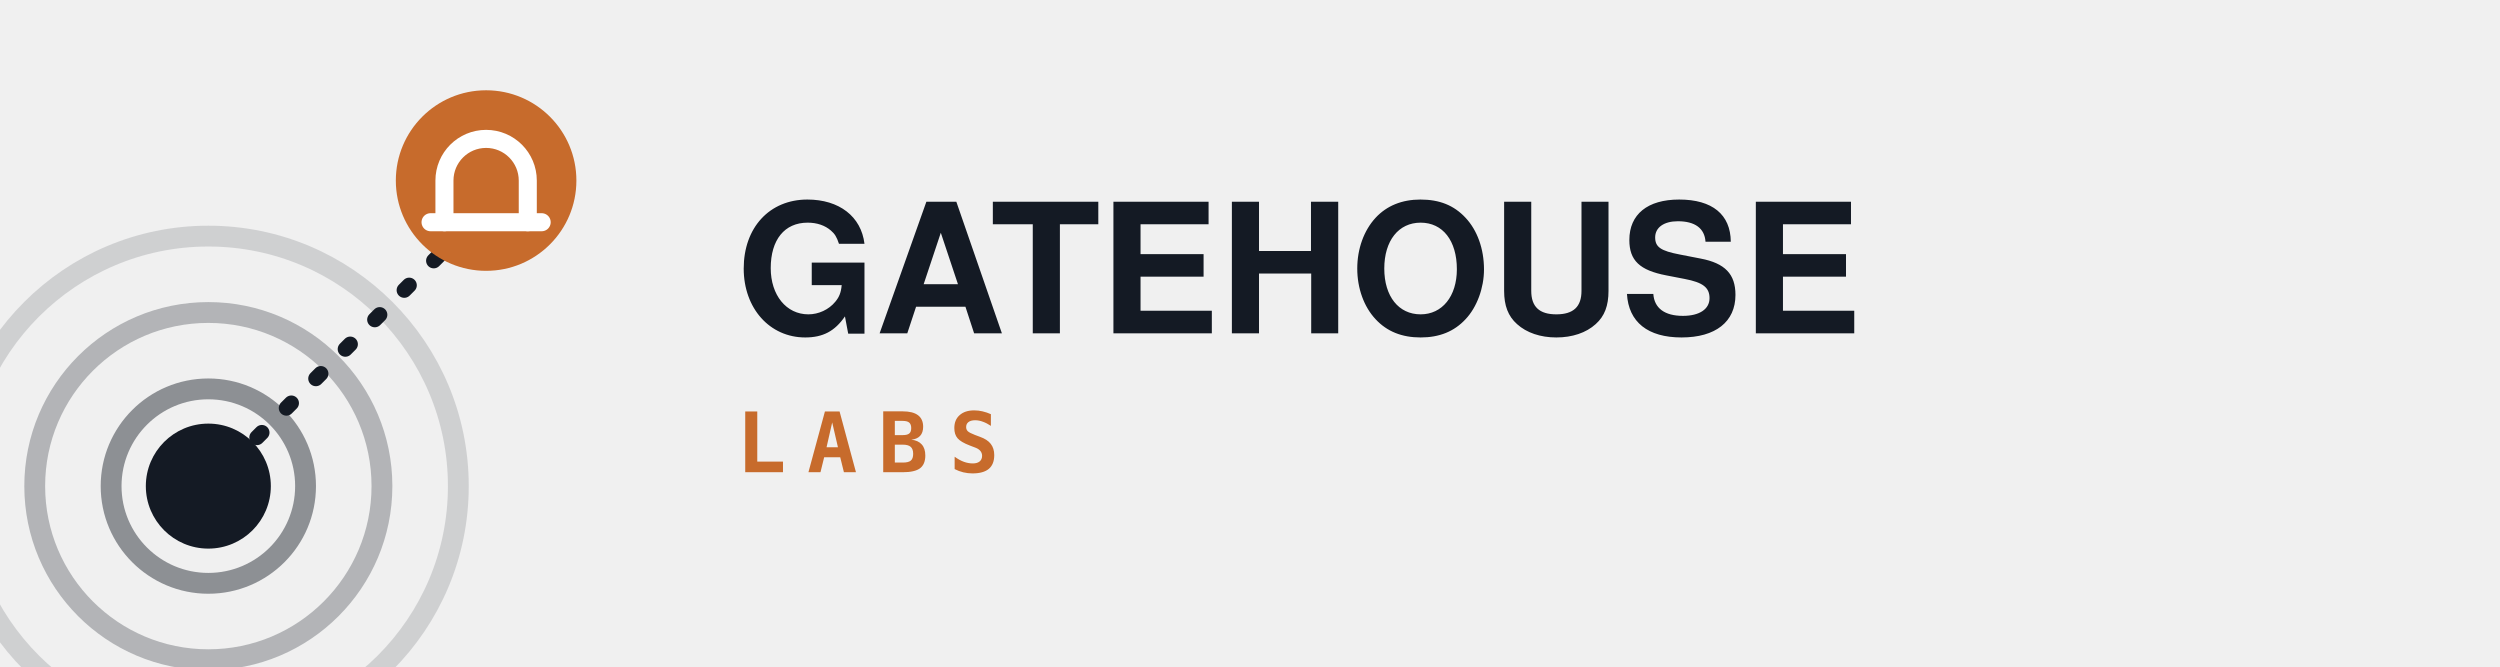
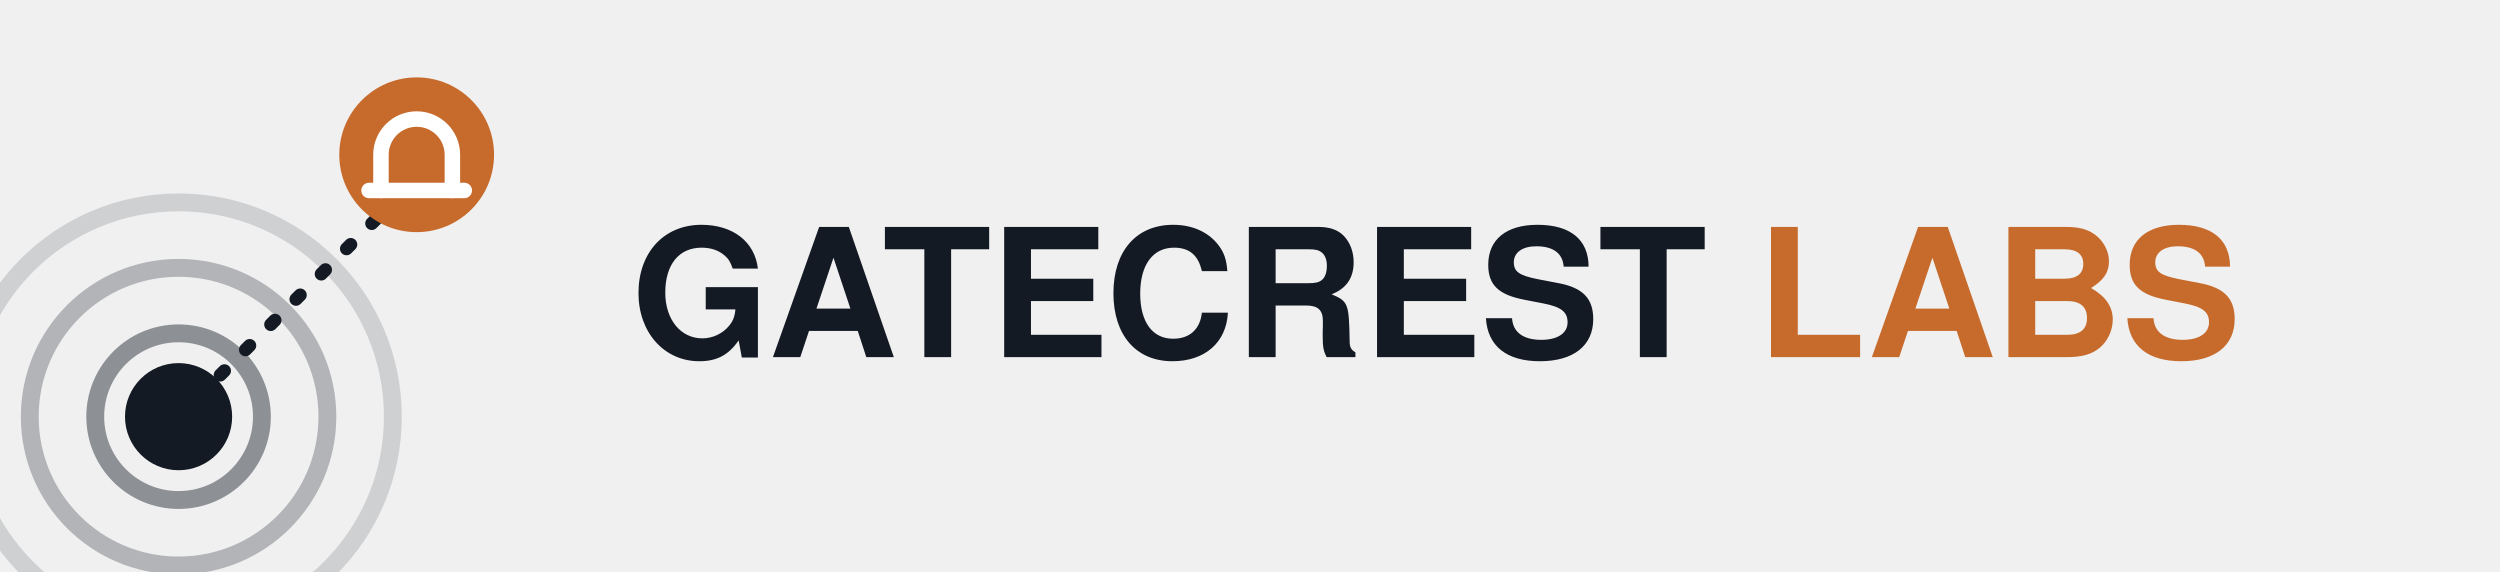
- <svg xmlns="http://www.w3.org/2000/svg" viewBox="0 0 360 96">
+ <svg xmlns="http://www.w3.org/2000/svg" viewBox="0 0 420 96">
  <g>
    <circle cx="30" cy="70" r="36" stroke="#141a24" stroke-width="3" opacity=".15" fill="none" />
    <circle cx="30" cy="70" r="25" stroke="#141a24" stroke-width="3" opacity=".28" fill="none" />
    <circle cx="30" cy="70" r="14" stroke="#141a24" stroke-width="3" opacity=".45" fill="none" />
    <circle cx="30" cy="70" r="9" fill="#141a24" />
    <line x1="37" y1="63" x2="64" y2="36" stroke="#141a24" stroke-width="2.2" stroke-dasharray="1 5" stroke-linecap="round" />
    <circle cx="70" cy="26" r="13" fill="#c76b2c" />
    <path d="M64 32 V26 A6 6 0 0 1 76 26 V32" stroke="#ffffff" stroke-width="2.6" stroke-linecap="round" fill="none" />
    <line x1="62" y1="32" x2="78" y2="32" stroke="#ffffff" stroke-width="2.6" stroke-linecap="round" />
  </g>
-   <text x="106" y="48" font-family="Space Grotesk, Segoe UI, Helvetica, Arial, sans-serif" font-size="26" font-weight="700" fill="#141a24">GATEHOUSE</text>
-   <text x="106" y="68" font-family="IBM Plex Mono, monospace" font-size="12" font-weight="600" letter-spacing="3" fill="#c76b2c">LABS</text>
+   <text x="106" y="60" font-family="Space Grotesk, Segoe UI, Helvetica, Arial, sans-serif" font-size="30" font-weight="700" fill="#141a24">GATECREST <tspan fill="#c76b2c">LABS</tspan>
+   </text>
</svg>
